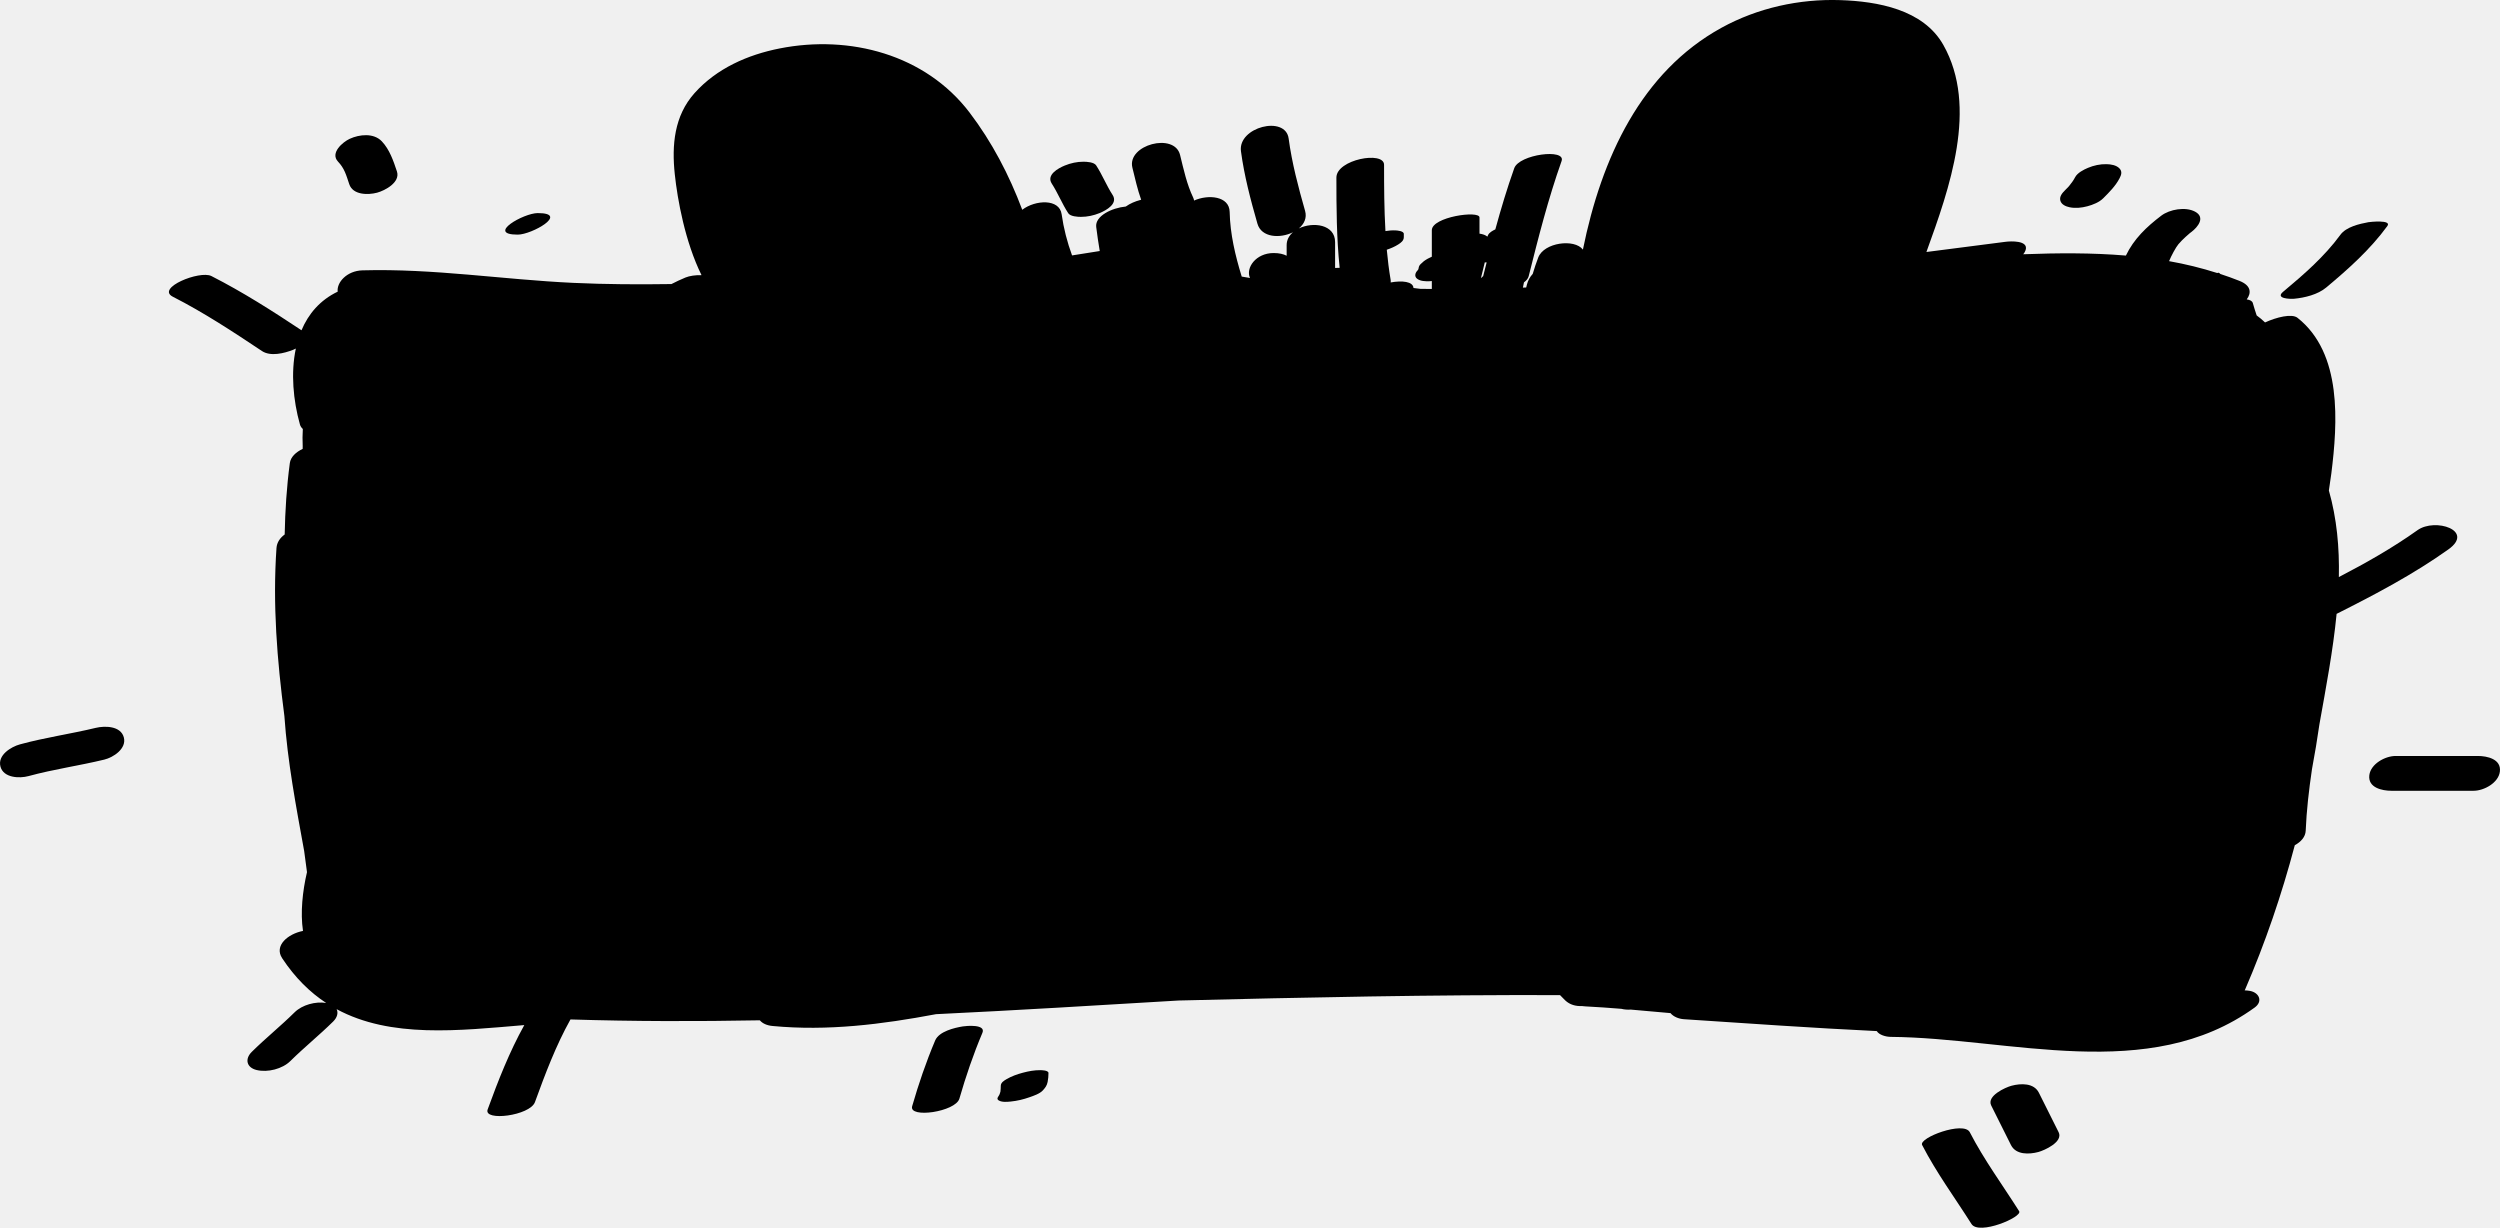
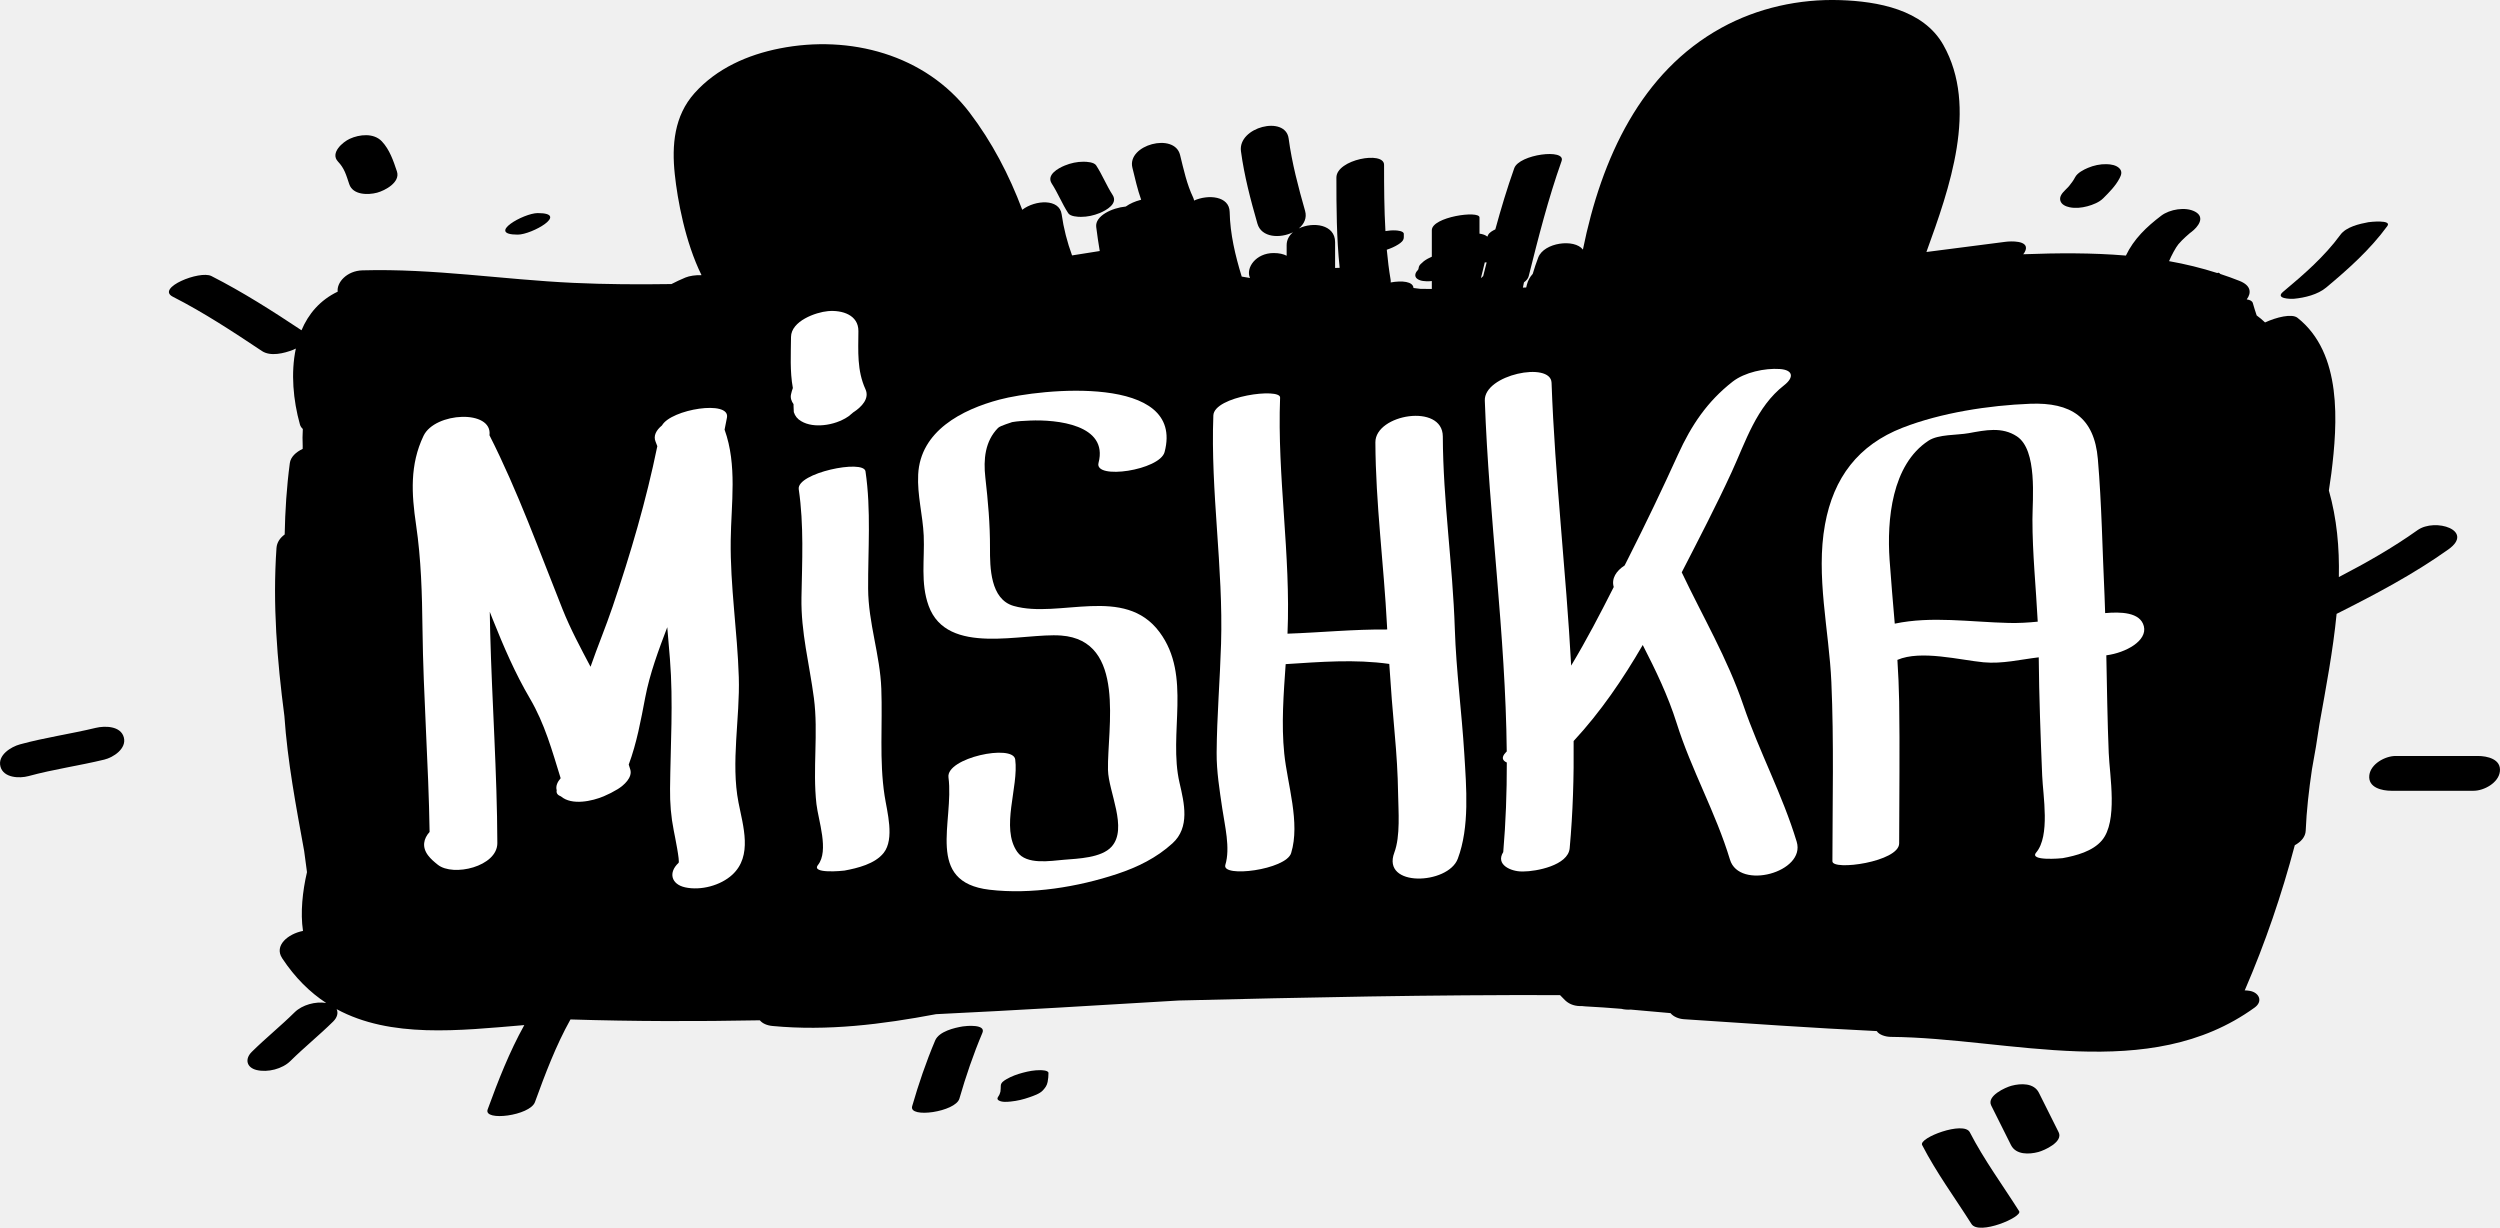
<svg xmlns="http://www.w3.org/2000/svg" version="1.1" x="0px" y="0px" width="148.051px" height="72.707px" viewBox="0 0 148.051 72.707" enable-background="new 0 0 148.051 72.707" xml:space="preserve">
  <g id="Layer_2">
    <g>
      <path d="M143.165,31.397c-1.481,1.055-3.053,1.942-4.657,2.777c0.037-1.747-0.119-3.465-0.591-5.127 c0.051-0.333,0.102-0.667,0.145-1.002c0.375-3.005,0.657-7.122-2.003-9.224c-0.335-0.265-1.249-0.035-1.922,0.274 c-0.157-0.151-0.322-0.289-0.496-0.415c-0.082-0.242-0.159-0.487-0.229-0.735c-0.035-0.12-0.168-0.188-0.36-0.215 c0.285-0.383,0.263-0.818-0.419-1.092c-0.378-0.152-0.759-0.287-1.143-0.413c-0.067-0.072-0.126-0.096-0.172-0.058 c-0.001,0.001-0.004,0.002-0.006,0.003c-0.938-0.3-1.893-0.533-2.859-0.705c0.138-0.331,0.396-0.813,0.552-1 c0.132-0.157,0.279-0.3,0.429-0.439c0.062-0.057,0.125-0.111,0.188-0.165c0.032-0.027,0.053-0.046,0.069-0.061 c0.02-0.014,0.046-0.034,0.084-0.062c0.38-0.288,0.846-0.865,0.221-1.202c-0.57-0.307-1.507-0.142-2.007,0.238 c-0.863,0.655-1.626,1.379-2.092,2.361c-2.01-0.169-4.05-0.155-6.079-0.078c0.062-0.076,0.112-0.158,0.141-0.25 c0.184-0.585-0.908-0.525-1.188-0.488c-1.562,0.205-3.125,0.407-4.688,0.604c1.367-3.773,3.083-8.578,1.001-12.264 c-1.19-2.106-3.906-2.579-6.098-2.652c-2.436-0.081-4.898,0.461-7.036,1.636c-4.762,2.618-7.11,7.71-8.21,13.138 c-0.497-0.657-2.301-0.425-2.645,0.468c-0.124,0.32-0.229,0.645-0.327,0.972c-0.16,0.174-0.282,0.386-0.345,0.637 c-0.015,0.056-0.027,0.111-0.041,0.167c-0.065,0.002-0.131,0.005-0.196,0.007c0.02-0.104,0.041-0.207,0.064-0.31 c0.146-0.109,0.247-0.232,0.28-0.366c0.574-2.296,1.156-4.588,1.948-6.82c0.269-0.756-2.511-0.399-2.804,0.426 c-0.424,1.193-0.786,2.403-1.12,3.622c-0.165,0.078-0.356,0.187-0.425,0.326c-0.017,0.034-0.031,0.07-0.047,0.104 c-0.107-0.093-0.271-0.151-0.466-0.178c0-0.319,0-0.639,0-0.959c0-0.432-2.823-0.034-2.823,0.757c0,0.522,0,1.046,0,1.568 c-0.167,0.072-0.327,0.158-0.472,0.266c-0.063,0.057-0.127,0.114-0.19,0.172c-0.073,0.071-0.113,0.152-0.12,0.245 c-0.007,0.026-0.013,0.053-0.023,0.078c-0.017,0.022-0.032,0.046-0.052,0.066c-0.126,0.128-0.184,0.335-0.027,0.467 c0.19,0.16,0.508,0.167,0.738,0.159c0.048-0.002,0.097-0.007,0.146-0.011c0,0.156,0,0.312,0,0.468 c-0.226-0.001-0.45-0.003-0.675-0.006l-0.411-0.051c-0.021-0.385-0.676-0.452-1.351-0.328c0.006-0.049,0.007-0.098-0.001-0.148 c-0.101-0.595-0.174-1.192-0.229-1.79c0.237-0.079,0.471-0.18,0.68-0.313c0.159-0.102,0.328-0.224,0.328-0.43 c0-0.064,0-0.13,0-0.194c0-0.18-0.412-0.204-0.499-0.208c-0.195-0.009-0.394,0.009-0.589,0.041 c-0.075-1.305-0.081-2.615-0.081-3.925c0-0.84-2.824-0.315-2.823,0.757c0,1.786,0.009,3.57,0.193,5.343 c-0.087-0.002-0.178,0.001-0.27,0.009c0-0.511,0-1.021,0-1.532c0-1.045-1.297-1.22-2.147-0.809 c0.313-0.262,0.489-0.622,0.37-1.039c-0.403-1.414-0.778-2.827-0.974-4.287c-0.188-1.394-3.017-0.677-2.824,0.756 c0.196,1.46,0.57,2.873,0.975,4.287c0.235,0.828,1.338,0.889,2.104,0.51c-0.227,0.196-0.373,0.452-0.373,0.76 c0,0.21,0,0.42,0,0.63c-0.189-0.098-0.439-0.16-0.77-0.16c-1.057,0-1.671,0.885-1.4,1.477c-0.164-0.027-0.327-0.054-0.491-0.083 c-0.382-1.248-0.686-2.514-0.714-3.83c-0.02-0.942-1.27-1.049-2.108-0.672c-0.008-0.056-0.022-0.111-0.049-0.168 c-0.385-0.804-0.567-1.674-0.78-2.533c-0.332-1.35-3.158-0.601-2.823,0.756c0.157,0.638,0.3,1.281,0.519,1.898 c-0.018,0.005-0.039,0.009-0.056,0.014c-0.3,0.081-0.601,0.205-0.854,0.387c-0.832,0.079-1.828,0.565-1.752,1.208 c0.058,0.478,0.131,0.953,0.209,1.427c-0.546,0.091-1.092,0.177-1.639,0.26c-0.289-0.787-0.499-1.601-0.618-2.443 c-0.131-0.924-1.555-0.854-2.332-0.26c-0.774-2.062-1.796-4.019-3.122-5.761c-2.621-3.439-7.097-4.613-11.242-3.794 c-1.9,0.376-3.735,1.184-5.043,2.646c-1.21,1.353-1.352,3.089-1.17,4.805c0.158,1.493,0.61,4.005,1.584,5.976 c-0.35-0.012-0.709,0.041-0.949,0.139c-0.283,0.117-0.561,0.248-0.833,0.388c-1.939,0.029-3.877,0.019-5.803-0.07 c-4.179-0.194-8.301-0.86-12.497-0.742c-0.923,0.026-1.534,0.719-1.465,1.262c-1.046,0.502-1.733,1.315-2.143,2.287 c-1.732-1.15-3.479-2.266-5.335-3.211c-0.689-0.351-3.3,0.707-2.285,1.224c1.84,0.938,3.561,2.072,5.278,3.216 c0.512,0.341,1.32,0.133,1.842-0.07c0.03-0.012,0.09-0.039,0.165-0.077c-0.306,1.44-0.157,3.067,0.241,4.493 c0.03,0.11,0.093,0.198,0.172,0.27c-0.021,0.338-0.023,0.677-0.007,1.015c-0.001,0.055-0.001,0.109-0.002,0.165 c-0.4,0.189-0.712,0.48-0.76,0.839c-0.188,1.411-0.278,2.82-0.305,4.229c-0.272,0.199-0.462,0.469-0.485,0.798 c-0.233,3.345,0.037,6.652,0.467,9.95c0.185,2.694,0.69,5.344,1.172,7.999c0.058,0.416,0.113,0.832,0.167,1.249 c-0.265,1.133-0.398,2.395-0.237,3.482c-0.881,0.171-1.729,0.866-1.233,1.617c0.765,1.158,1.644,2.018,2.606,2.649 c-0.633-0.103-1.42,0.11-1.871,0.555c-0.818,0.809-1.715,1.531-2.533,2.339c-0.429,0.424-0.314,0.935,0.289,1.078 c0.651,0.155,1.516-0.06,1.997-0.535c0.817-0.808,1.715-1.531,2.533-2.339c0.248-0.245,0.308-0.517,0.204-0.731 c3.21,1.735,7.235,1.27,11.114,0.943c-0.882,1.589-1.542,3.273-2.17,4.997c-0.262,0.719,2.507,0.373,2.801-0.436 c0.61-1.675,1.237-3.343,2.103-4.895c3.741,0.117,7.479,0.122,11.215,0.051c0.149,0.182,0.416,0.305,0.746,0.336 c3.27,0.311,6.489-0.096,9.688-0.699c4.789-0.229,9.577-0.525,14.366-0.809c7.527-0.186,15.056-0.346,22.587-0.32 c0.1,0.109,0.204,0.215,0.314,0.318c0.272,0.256,0.621,0.345,0.979,0.33c0.062,0.009,0.128,0.016,0.199,0.019 c0.714,0.036,1.428,0.087,2.141,0.145c0.156,0.04,0.341,0.059,0.559,0.046c0.002,0,0.004,0,0.005,0 c0.782,0.067,1.563,0.14,2.346,0.208c0.171,0.214,0.497,0.342,0.792,0.361c3.804,0.25,7.612,0.522,11.423,0.703 c0.14,0.229,0.536,0.34,0.82,0.343c7.067,0.06,15.278,2.804,21.558-1.736c0.501-0.362,0.273-0.877-0.264-0.984 c-0.108-0.021-0.217-0.031-0.326-0.034c0.008-0.016,0.018-0.03,0.023-0.045c1.195-2.769,2.174-5.633,2.945-8.552 c0.365-0.198,0.632-0.494,0.646-0.86c0.049-1.189,0.188-2.406,0.371-3.639c0.166-0.884,0.313-1.771,0.441-2.66 c0.387-2.169,0.806-4.367,1.018-6.541c2.28-1.147,4.538-2.335,6.622-3.819C146.562,31.417,144.213,30.651,143.165,31.397z M87.835,16.351c-0.049,0.039-0.094,0.079-0.134,0.123c0.073-0.312,0.149-0.623,0.228-0.934c0.036,0.001,0.073,0.001,0.111,0 C87.972,15.81,87.902,16.081,87.835,16.351z" />
      <path d="M63.261,12.626c0.127,0.196,0.562,0.217,0.753,0.217c0.377,0.001,0.759-0.083,1.106-0.225 c0.404-0.166,1.101-0.559,0.77-1.07c-0.363-0.562-0.609-1.19-0.975-1.754c-0.127-0.196-0.562-0.217-0.754-0.217 c-0.376-0.001-0.758,0.083-1.105,0.226c-0.404,0.165-1.101,0.558-0.77,1.069C62.649,11.434,62.896,12.063,63.261,12.626z" />
      <path d="M20.683,10.907c0.216,0.647,1.111,0.647,1.648,0.504c0.472-0.127,1.39-0.616,1.175-1.26 c-0.208-0.624-0.433-1.293-0.893-1.78c-0.479-0.507-1.324-0.417-1.902-0.151c-0.412,0.19-1.177,0.838-0.695,1.349 C20.398,9.974,20.494,10.341,20.683,10.907z" />
      <path d="M30.66,13.895c0.843,0,3.073-1.276,1.186-1.276C31.003,12.619,28.772,13.895,30.66,13.895z" />
      <path d="M122.562,12.274c0.346,0.072,0.717,0.032,1.055-0.059c0.321-0.086,0.7-0.234,0.941-0.477 c0.355-0.355,0.728-0.729,0.962-1.178c0.104-0.198,0.174-0.399-0.005-0.587c-0.188-0.197-0.507-0.245-0.763-0.251 c-0.376-0.01-0.761,0.074-1.106,0.22c-0.252,0.106-0.621,0.294-0.756,0.553c-0.098,0.186-0.218,0.353-0.351,0.513 c-0.008,0.009-0.016,0.018-0.023,0.027c-0.011,0.012-0.021,0.023-0.028,0.032c-0.064,0.067-0.13,0.133-0.195,0.199 c-0.158,0.158-0.346,0.365-0.279,0.614C122.077,12.121,122.347,12.229,122.562,12.274z" />
      <path d="M135.861,17.692c0.631-0.061,1.395-0.246,1.894-0.662c1.319-1.102,2.603-2.248,3.623-3.642 c0.288-0.393-1.049-0.243-1.118-0.23c-0.534,0.099-1.316,0.276-1.661,0.746c-0.949,1.296-2.164,2.349-3.391,3.374 C134.71,17.693,135.649,17.712,135.861,17.692z" />
      <path d="M146.74,44.769c-1.624,0-3.248,0-4.872,0c-0.616,0-1.475,0.468-1.556,1.139c-0.09,0.739,0.754,0.922,1.304,0.922 c1.624,0,3.248,0,4.871,0c0.617,0,1.475-0.468,1.557-1.139C148.134,44.952,147.29,44.769,146.74,44.769z" />
      <path d="M57.021,60.784c-0.498,0.08-1.412,0.296-1.639,0.831c-0.538,1.272-0.981,2.571-1.364,3.897 c-0.211,0.733,2.571,0.333,2.798-0.451c0.383-1.327,0.825-2.625,1.363-3.897C58.401,60.637,57.213,60.752,57.021,60.784z" />
      <path d="M61.602,63.375c-0.347-0.003-0.696,0.063-1.029,0.152c-0.333,0.089-0.67,0.207-0.968,0.383 c-0.141,0.084-0.338,0.2-0.338,0.39c-0.001,0.116-0.007,0.231-0.021,0.346c-0.025,0.103-0.06,0.2-0.125,0.286 c0.004-0.004,0.008-0.009,0.012-0.014c-0.064,0.082-0.108,0.179,0.018,0.253c0.196,0.114,0.502,0.083,0.712,0.062 c0.374-0.037,0.745-0.127,1.099-0.252c0.243-0.085,0.613-0.207,0.795-0.407c0.149-0.164,0.241-0.286,0.284-0.501 c0.035-0.177,0.05-0.349,0.05-0.529C62.09,63.378,61.669,63.376,61.602,63.375z" />
      <path d="M116.652,67.051c-0.354-0.686-3.043,0.331-2.823,0.757c0.844,1.638,1.939,3.122,2.923,4.677 c0.436,0.689,3.04-0.414,2.823-0.757C118.593,70.174,117.496,68.689,116.652,67.051z" />
      <path d="M120.744,64.713c-0.294-0.588-1.067-0.563-1.624-0.414c-0.35,0.094-1.485,0.598-1.199,1.17 c0.39,0.78,0.779,1.559,1.169,2.339c0.294,0.588,1.068,0.562,1.624,0.414c0.35-0.094,1.486-0.598,1.199-1.171 C121.523,66.272,121.134,65.493,120.744,64.713z" />
      <path d="M5.668,43.105c-1.486,0.359-3.006,0.571-4.481,0.975c-0.537,0.146-1.342,0.641-1.16,1.318 c0.181,0.675,1.128,0.709,1.664,0.562c1.476-0.403,2.995-0.615,4.482-0.975c0.541-0.13,1.338-0.651,1.16-1.318 C7.148,42.982,6.209,42.975,5.668,43.105z" />
    </g>
  </g>
  <g id="Layer_1">
    <g>
-       <path fill="#ffffffffffff" d="M43.752,40.106c-0.083-2.707-0.514-5.396-0.479-8.108c0.028-2.194,0.393-4.45-0.363-6.554 c0.047-0.239,0.097-0.477,0.141-0.717c0.195-1.055-3.3-0.497-3.849,0.468c-0.346,0.283-0.523,0.621-0.377,0.965 c0.037,0.087,0.069,0.175,0.102,0.263c-0.662,3.233-1.584,6.364-2.645,9.498c-0.406,1.199-0.896,2.37-1.31,3.565 c-0.587-1.114-1.181-2.214-1.658-3.408c-1.386-3.464-2.636-6.965-4.326-10.299c0.192-1.543-3.232-1.381-3.907,0.032 c-0.816,1.709-0.711,3.434-0.442,5.262c0.303,2.061,0.356,4.086,0.381,6.167c0.048,4.012,0.361,8.016,0.421,12.027 c-0.357,0.397-0.466,0.889-0.092,1.388c0.163,0.217,0.365,0.385,0.576,0.554c0.913,0.73,3.533,0.108,3.528-1.283 c-0.014-4.16-0.314-8.312-0.424-12.471c-0.011-0.407-0.018-0.814-0.024-1.222c0.058,0.146,0.115,0.293,0.173,0.438 c0.646,1.618,1.322,3.191,2.205,4.696c0.876,1.491,1.315,3.092,1.819,4.719c-0.19,0.219-0.305,0.467-0.234,0.715 c-0.04,0.181,0.071,0.294,0.253,0.363c0.645,0.552,1.858,0.277,2.532-0.007c0.29-0.122,0.566-0.263,0.834-0.427 c0.348-0.215,0.891-0.686,0.735-1.17c-0.03-0.093-0.059-0.187-0.088-0.281c0.475-1.281,0.716-2.612,0.975-3.965 c0.275-1.441,0.789-2.805,1.307-4.171c0.053,0.625,0.107,1.249,0.157,1.872c0.206,2.577,0.033,5.118,0.008,7.696 c-0.009,0.854,0.054,1.648,0.221,2.484c0.068,0.345,0.37,1.824,0.283,1.904c-0.617,0.57-0.438,1.268,0.389,1.45 c0.923,0.203,2.1-0.106,2.795-0.749c1.209-1.117,0.638-2.871,0.364-4.28C43.273,45.158,43.826,42.512,43.752,40.106z" />
-       <path fill="#ffffffffffff" d="M52.192,40.788c-0.074-2.007-0.771-3.897-0.781-5.925c-0.011-2.327,0.183-4.635-0.156-6.949 c-0.107-0.732-4.093,0.101-3.953,1.059c0.312,2.129,0.199,4.268,0.161,6.412c-0.037,2.063,0.472,3.934,0.737,5.958 c0.271,2.073-0.085,4.195,0.15,6.271c0.11,0.971,0.758,2.768,0.09,3.612c-0.424,0.537,1.482,0.345,1.568,0.33 c0.775-0.143,1.809-0.395,2.324-1.048c0.659-0.835,0.198-2.448,0.054-3.387C52.066,45.041,52.271,42.885,52.192,40.788z" />
-       <path fill="#ffffffffffff" d="M68.671,37.438c-2.081-2.809-5.943-0.787-8.64-1.554c-1.39-0.396-1.407-2.292-1.403-3.428 c0.004-1.439-0.115-2.757-0.276-4.184c-0.119-1.061-0.024-2.14,0.753-2.93c0.143-0.146,0.866-0.339,0.817-0.342 c0.356-0.062,0.683-0.077,1.077-0.094c1.562-0.067,4.654,0.234,4.056,2.506c-0.269,1.019,3.629,0.435,3.913-0.643 c1.224-4.64-7.352-3.749-9.774-3.106c-2.231,0.592-4.692,1.862-4.819,4.438c-0.062,1.23,0.274,2.401,0.328,3.62 c0.061,1.403-0.2,2.802,0.291,4.155c1.092,3.01,5.57,1.59,7.849,1.761c3.88,0.29,2.722,5.519,2.772,7.955 c0.027,1.3,1.192,3.461,0.213,4.549c-0.601,0.668-2,0.706-2.817,0.774c-0.821,0.069-2.221,0.315-2.768-0.465 c-1.002-1.431,0.093-3.834-0.121-5.474c-0.122-0.933-4.104-0.096-3.953,1.059c0.346,2.651-1.412,6.2,2.424,6.655 c2.464,0.293,5.238-0.162,7.568-0.936c1.207-0.4,2.328-0.951,3.272-1.81c1.045-0.949,0.701-2.369,0.421-3.579 C69.172,43.422,70.593,40.032,68.671,37.438z" />
-       <path fill="#ffffffffffff" d="M86.155,37.248c-0.122-3.812-0.696-7.582-0.711-11.4c-0.009-1.989-4-1.317-3.993,0.346 c0.015,3.641,0.501,7.232,0.688,10.862c0.003,0.074,0.008,0.148,0.012,0.223c-1.967-0.018-3.934,0.179-5.905,0.248 c0.203-4.675-0.617-9.311-0.438-13.983c0.022-0.587-3.909-0.091-3.953,1.059c-0.172,4.516,0.593,8.997,0.457,13.514 c-0.064,2.155-0.247,4.303-0.262,6.46c-0.008,1.105,0.173,2.204,0.332,3.293c0.147,1.008,0.488,2.352,0.183,3.349 c-0.238,0.779,3.594,0.293,3.897-0.701c0.55-1.794-0.224-4.076-0.408-5.892c-0.177-1.74-0.04-3.53,0.084-5.296 c2.048-0.131,4.096-0.3,6.135-0.012c0.091,1.391,0.197,2.779,0.325,4.172c0.106,1.168,0.181,2.334,0.198,3.507 c0.016,1.028,0.143,2.519-0.223,3.492c-0.78,2.075,3.179,1.906,3.757,0.368c0.71-1.887,0.507-4.237,0.386-6.22 C86.565,42.169,86.235,39.717,86.155,37.248z" />
-       <path fill="#ffffffffffff" d="M103.242,41.762c-0.948-2.783-2.395-5.224-3.649-7.868c1.01-1.967,2.036-3.935,2.959-5.942 c0.838-1.824,1.459-3.854,3.107-5.139c0.579-0.451,0.555-0.904-0.258-0.96c-0.883-0.061-2.083,0.194-2.795,0.749 c-1.498,1.168-2.448,2.587-3.229,4.307c-0.94,2.069-1.914,4.101-2.94,6.13c-0.074,0.149-0.15,0.298-0.226,0.448 c-0.494,0.318-0.792,0.769-0.645,1.277c-0.798,1.578-1.614,3.146-2.521,4.653c-0.302-5.584-0.963-11.162-1.161-16.751 c-0.045-1.281-4.007-0.484-3.953,1.059c0.246,6.93,1.23,13.845,1.299,20.775c-0.017,0.017-0.032,0.034-0.049,0.051 c-0.303,0.311-0.191,0.498,0.053,0.606c0.002,1.767-0.06,3.534-0.211,5.303c-0.477,0.752,0.467,1.149,1.094,1.149 c0.033,0,0.065,0,0.098,0c0.746,0,2.649-0.353,2.742-1.376c0.193-2.119,0.254-4.234,0.234-6.349 c1.605-1.731,2.916-3.663,4.093-5.687c0.766,1.494,1.495,3,2.007,4.625c0.868,2.766,2.32,5.308,3.159,8.087 c0.55,1.822,4.497,0.745,3.952-1.059C105.563,47.072,104.177,44.505,103.242,41.762z" />
-       <path fill="#ffffffffffff" d="M126.96,37.085c-0.212-0.84-1.385-0.857-2.292-0.777c-0.013-0.338-0.021-0.677-0.036-1.016 c-0.127-2.686-0.168-5.428-0.396-8.105c-0.211-2.479-1.599-3.368-4.008-3.276c-2.438,0.093-5.277,0.532-7.55,1.416 c-2.632,1.023-4.096,2.961-4.601,5.733c-0.555,3.041,0.242,6.275,0.377,9.331c0.155,3.535,0.066,7.078,0.062,10.614 c0,0.579,3.952,0.031,3.953-1.059c0.003-2.801,0.043-5.602,0-8.402c-0.014-0.826-0.052-1.647-0.104-2.466 c1.382-0.599,3.721,0.013,5.097,0.143c1.117,0.105,2.188-0.167,3.273-0.294c0.021,2.333,0.108,4.678,0.204,7.008 c0.049,1.194,0.481,3.563-0.356,4.552c-0.44,0.521,1.493,0.347,1.568,0.333c0.801-0.147,1.777-0.404,2.324-1.05 c0.958-1.13,0.46-3.824,0.405-5.173c-0.079-1.928-0.103-3.859-0.143-5.789C125.903,38.656,127.177,37.943,126.96,37.085z M112.208,36.933c-0.104-1.257-0.219-2.513-0.306-3.777c-0.161-2.352,0.118-5.634,2.31-7.062c0.587-0.383,1.691-0.317,2.377-0.442 c0.979-0.177,1.974-0.393,2.855,0.192c1.221,0.81,0.92,3.69,0.918,4.913c-0.002,2.024,0.21,4.038,0.313,6.058 c-0.558,0.056-1.122,0.09-1.698,0.077C116.67,36.837,114.393,36.474,112.208,36.933z" />
-       <path fill="#ffffffffffff" d="M48.771,25.176c0.526-0.051,1.055-0.229,1.49-0.529c0.087-0.073,0.173-0.146,0.26-0.219 c0.524-0.338,0.979-0.834,0.734-1.373c-0.509-1.115-0.428-2.251-0.42-3.445c0.007-0.966-0.972-1.257-1.797-1.185 c-0.729,0.064-2.188,0.586-2.194,1.534c-0.007,1.002-0.072,2.034,0.11,3.02c-0.049,0.113-0.075,0.241-0.105,0.358 c-0.056,0.214,0.016,0.424,0.144,0.595c0,0.045,0.002,0.09,0.002,0.135c0.005,0.113,0.011,0.226,0.015,0.338 c0.074,0.235,0.218,0.413,0.433,0.535C47.833,25.176,48.327,25.219,48.771,25.176z" />
+       <path fill="#ffffff" d="M43.752,40.106c-0.083-2.707-0.514-5.396-0.479-8.108c0.028-2.194,0.393-4.45-0.363-6.554 c0.047-0.239,0.097-0.477,0.141-0.717c0.195-1.055-3.3-0.497-3.849,0.468c-0.346,0.283-0.523,0.621-0.377,0.965 c0.037,0.087,0.069,0.175,0.102,0.263c-0.662,3.233-1.584,6.364-2.645,9.498c-0.406,1.199-0.896,2.37-1.31,3.565 c-0.587-1.114-1.181-2.214-1.658-3.408c-1.386-3.464-2.636-6.965-4.326-10.299c0.192-1.543-3.232-1.381-3.907,0.032 c-0.816,1.709-0.711,3.434-0.442,5.262c0.303,2.061,0.356,4.086,0.381,6.167c0.048,4.012,0.361,8.016,0.421,12.027 c-0.357,0.397-0.466,0.889-0.092,1.388c0.163,0.217,0.365,0.385,0.576,0.554c0.913,0.73,3.533,0.108,3.528-1.283 c-0.014-4.16-0.314-8.312-0.424-12.471c-0.011-0.407-0.018-0.814-0.024-1.222c0.058,0.146,0.115,0.293,0.173,0.438 c0.646,1.618,1.322,3.191,2.205,4.696c0.876,1.491,1.315,3.092,1.819,4.719c-0.19,0.219-0.305,0.467-0.234,0.715 c-0.04,0.181,0.071,0.294,0.253,0.363c0.645,0.552,1.858,0.277,2.532-0.007c0.29-0.122,0.566-0.263,0.834-0.427 c0.348-0.215,0.891-0.686,0.735-1.17c-0.03-0.093-0.059-0.187-0.088-0.281c0.475-1.281,0.716-2.612,0.975-3.965 c0.275-1.441,0.789-2.805,1.307-4.171c0.053,0.625,0.107,1.249,0.157,1.872c0.206,2.577,0.033,5.118,0.008,7.696 c-0.009,0.854,0.054,1.648,0.221,2.484c0.068,0.345,0.37,1.824,0.283,1.904c-0.617,0.57-0.438,1.268,0.389,1.45 c0.923,0.203,2.1-0.106,2.795-0.749c1.209-1.117,0.638-2.871,0.364-4.28C43.273,45.158,43.826,42.512,43.752,40.106z" />
+       <path fill="#ffffff" d="M52.192,40.788c-0.074-2.007-0.771-3.897-0.781-5.925c-0.011-2.327,0.183-4.635-0.156-6.949 c-0.107-0.732-4.093,0.101-3.953,1.059c0.312,2.129,0.199,4.268,0.161,6.412c-0.037,2.063,0.472,3.934,0.737,5.958 c0.271,2.073-0.085,4.195,0.15,6.271c0.11,0.971,0.758,2.768,0.09,3.612c-0.424,0.537,1.482,0.345,1.568,0.33 c0.775-0.143,1.809-0.395,2.324-1.048c0.659-0.835,0.198-2.448,0.054-3.387C52.066,45.041,52.271,42.885,52.192,40.788z" />
+       <path fill="#ffffff" d="M68.671,37.438c-2.081-2.809-5.943-0.787-8.64-1.554c-1.39-0.396-1.407-2.292-1.403-3.428 c0.004-1.439-0.115-2.757-0.276-4.184c-0.119-1.061-0.024-2.14,0.753-2.93c0.143-0.146,0.866-0.339,0.817-0.342 c0.356-0.062,0.683-0.077,1.077-0.094c1.562-0.067,4.654,0.234,4.056,2.506c-0.269,1.019,3.629,0.435,3.913-0.643 c1.224-4.64-7.352-3.749-9.774-3.106c-2.231,0.592-4.692,1.862-4.819,4.438c-0.062,1.23,0.274,2.401,0.328,3.62 c0.061,1.403-0.2,2.802,0.291,4.155c1.092,3.01,5.57,1.59,7.849,1.761c3.88,0.29,2.722,5.519,2.772,7.955 c0.027,1.3,1.192,3.461,0.213,4.549c-0.601,0.668-2,0.706-2.817,0.774c-0.821,0.069-2.221,0.315-2.768-0.465 c-1.002-1.431,0.093-3.834-0.121-5.474c-0.122-0.933-4.104-0.096-3.953,1.059c0.346,2.651-1.412,6.2,2.424,6.655 c2.464,0.293,5.238-0.162,7.568-0.936c1.207-0.4,2.328-0.951,3.272-1.81c1.045-0.949,0.701-2.369,0.421-3.579 C69.172,43.422,70.593,40.032,68.671,37.438z" />
+       <path fill="#ffffff" d="M86.155,37.248c-0.122-3.812-0.696-7.582-0.711-11.4c-0.009-1.989-4-1.317-3.993,0.346 c0.015,3.641,0.501,7.232,0.688,10.862c0.003,0.074,0.008,0.148,0.012,0.223c-1.967-0.018-3.934,0.179-5.905,0.248 c0.203-4.675-0.617-9.311-0.438-13.983c0.022-0.587-3.909-0.091-3.953,1.059c-0.172,4.516,0.593,8.997,0.457,13.514 c-0.064,2.155-0.247,4.303-0.262,6.46c-0.008,1.105,0.173,2.204,0.332,3.293c0.147,1.008,0.488,2.352,0.183,3.349 c-0.238,0.779,3.594,0.293,3.897-0.701c0.55-1.794-0.224-4.076-0.408-5.892c-0.177-1.74-0.04-3.53,0.084-5.296 c2.048-0.131,4.096-0.3,6.135-0.012c0.091,1.391,0.197,2.779,0.325,4.172c0.106,1.168,0.181,2.334,0.198,3.507 c0.016,1.028,0.143,2.519-0.223,3.492c-0.78,2.075,3.179,1.906,3.757,0.368c0.71-1.887,0.507-4.237,0.386-6.22 C86.565,42.169,86.235,39.717,86.155,37.248z" />
+       <path fill="#ffffff" d="M103.242,41.762c-0.948-2.783-2.395-5.224-3.649-7.868c1.01-1.967,2.036-3.935,2.959-5.942 c0.838-1.824,1.459-3.854,3.107-5.139c0.579-0.451,0.555-0.904-0.258-0.96c-0.883-0.061-2.083,0.194-2.795,0.749 c-1.498,1.168-2.448,2.587-3.229,4.307c-0.94,2.069-1.914,4.101-2.94,6.13c-0.074,0.149-0.15,0.298-0.226,0.448 c-0.494,0.318-0.792,0.769-0.645,1.277c-0.798,1.578-1.614,3.146-2.521,4.653c-0.302-5.584-0.963-11.162-1.161-16.751 c-0.045-1.281-4.007-0.484-3.953,1.059c0.246,6.93,1.23,13.845,1.299,20.775c-0.017,0.017-0.032,0.034-0.049,0.051 c-0.303,0.311-0.191,0.498,0.053,0.606c0.002,1.767-0.06,3.534-0.211,5.303c-0.477,0.752,0.467,1.149,1.094,1.149 c0.033,0,0.065,0,0.098,0c0.746,0,2.649-0.353,2.742-1.376c0.193-2.119,0.254-4.234,0.234-6.349 c1.605-1.731,2.916-3.663,4.093-5.687c0.766,1.494,1.495,3,2.007,4.625c0.868,2.766,2.32,5.308,3.159,8.087 c0.55,1.822,4.497,0.745,3.952-1.059C105.563,47.072,104.177,44.505,103.242,41.762z" />
+       <path fill="#ffffff" d="M126.96,37.085c-0.212-0.84-1.385-0.857-2.292-0.777c-0.013-0.338-0.021-0.677-0.036-1.016 c-0.127-2.686-0.168-5.428-0.396-8.105c-0.211-2.479-1.599-3.368-4.008-3.276c-2.438,0.093-5.277,0.532-7.55,1.416 c-2.632,1.023-4.096,2.961-4.601,5.733c-0.555,3.041,0.242,6.275,0.377,9.331c0.155,3.535,0.066,7.078,0.062,10.614 c0,0.579,3.952,0.031,3.953-1.059c0.003-2.801,0.043-5.602,0-8.402c-0.014-0.826-0.052-1.647-0.104-2.466 c1.382-0.599,3.721,0.013,5.097,0.143c1.117,0.105,2.188-0.167,3.273-0.294c0.021,2.333,0.108,4.678,0.204,7.008 c0.049,1.194,0.481,3.563-0.356,4.552c-0.44,0.521,1.493,0.347,1.568,0.333c0.801-0.147,1.777-0.404,2.324-1.05 c0.958-1.13,0.46-3.824,0.405-5.173c-0.079-1.928-0.103-3.859-0.143-5.789C125.903,38.656,127.177,37.943,126.96,37.085z M112.208,36.933c-0.104-1.257-0.219-2.513-0.306-3.777c-0.161-2.352,0.118-5.634,2.31-7.062c0.587-0.383,1.691-0.317,2.377-0.442 c0.979-0.177,1.974-0.393,2.855,0.192c1.221,0.81,0.92,3.69,0.918,4.913c-0.002,2.024,0.21,4.038,0.313,6.058 c-0.558,0.056-1.122,0.09-1.698,0.077C116.67,36.837,114.393,36.474,112.208,36.933z" />
+       <path fill="#ffffff" d="M48.771,25.176c0.526-0.051,1.055-0.229,1.49-0.529c0.087-0.073,0.173-0.146,0.26-0.219 c0.524-0.338,0.979-0.834,0.734-1.373c-0.509-1.115-0.428-2.251-0.42-3.445c0.007-0.966-0.972-1.257-1.797-1.185 c-0.729,0.064-2.188,0.586-2.194,1.534c-0.007,1.002-0.072,2.034,0.11,3.02c-0.049,0.113-0.075,0.241-0.105,0.358 c-0.056,0.214,0.016,0.424,0.144,0.595c0,0.045,0.002,0.09,0.002,0.135c0.005,0.113,0.011,0.226,0.015,0.338 c0.074,0.235,0.218,0.413,0.433,0.535C47.833,25.176,48.327,25.219,48.771,25.176z" />
    </g>
  </g>
</svg>
